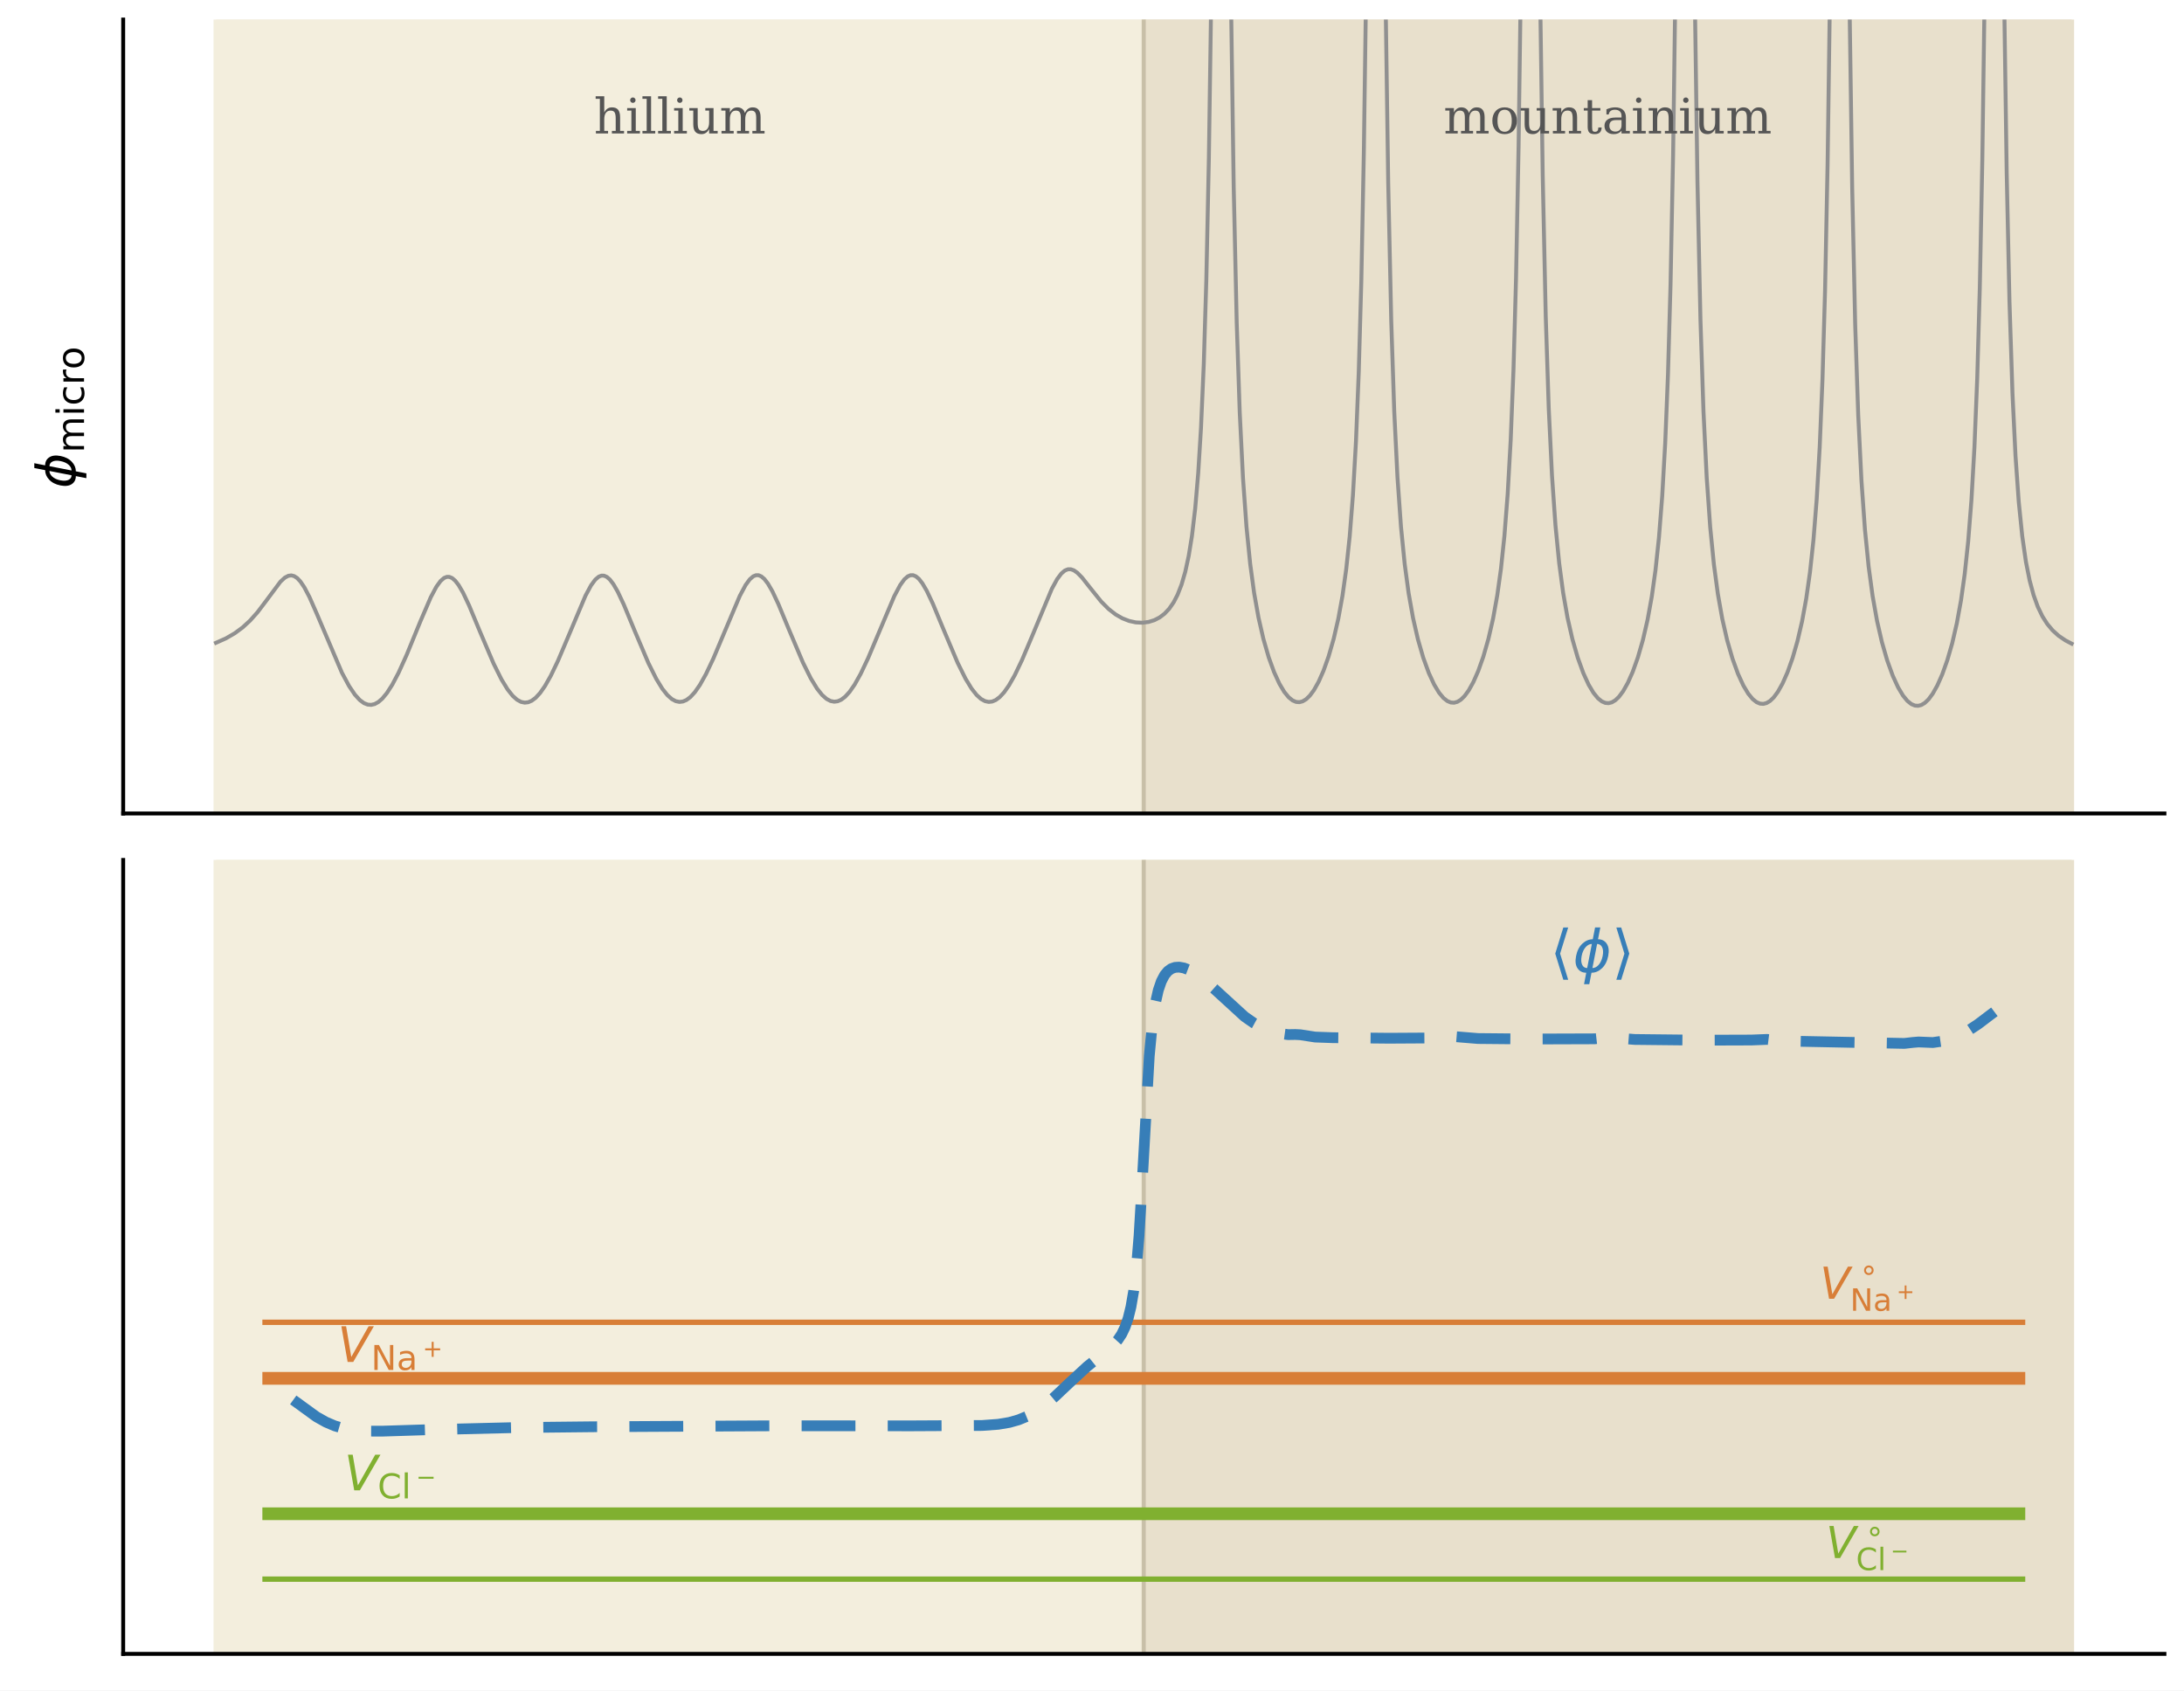
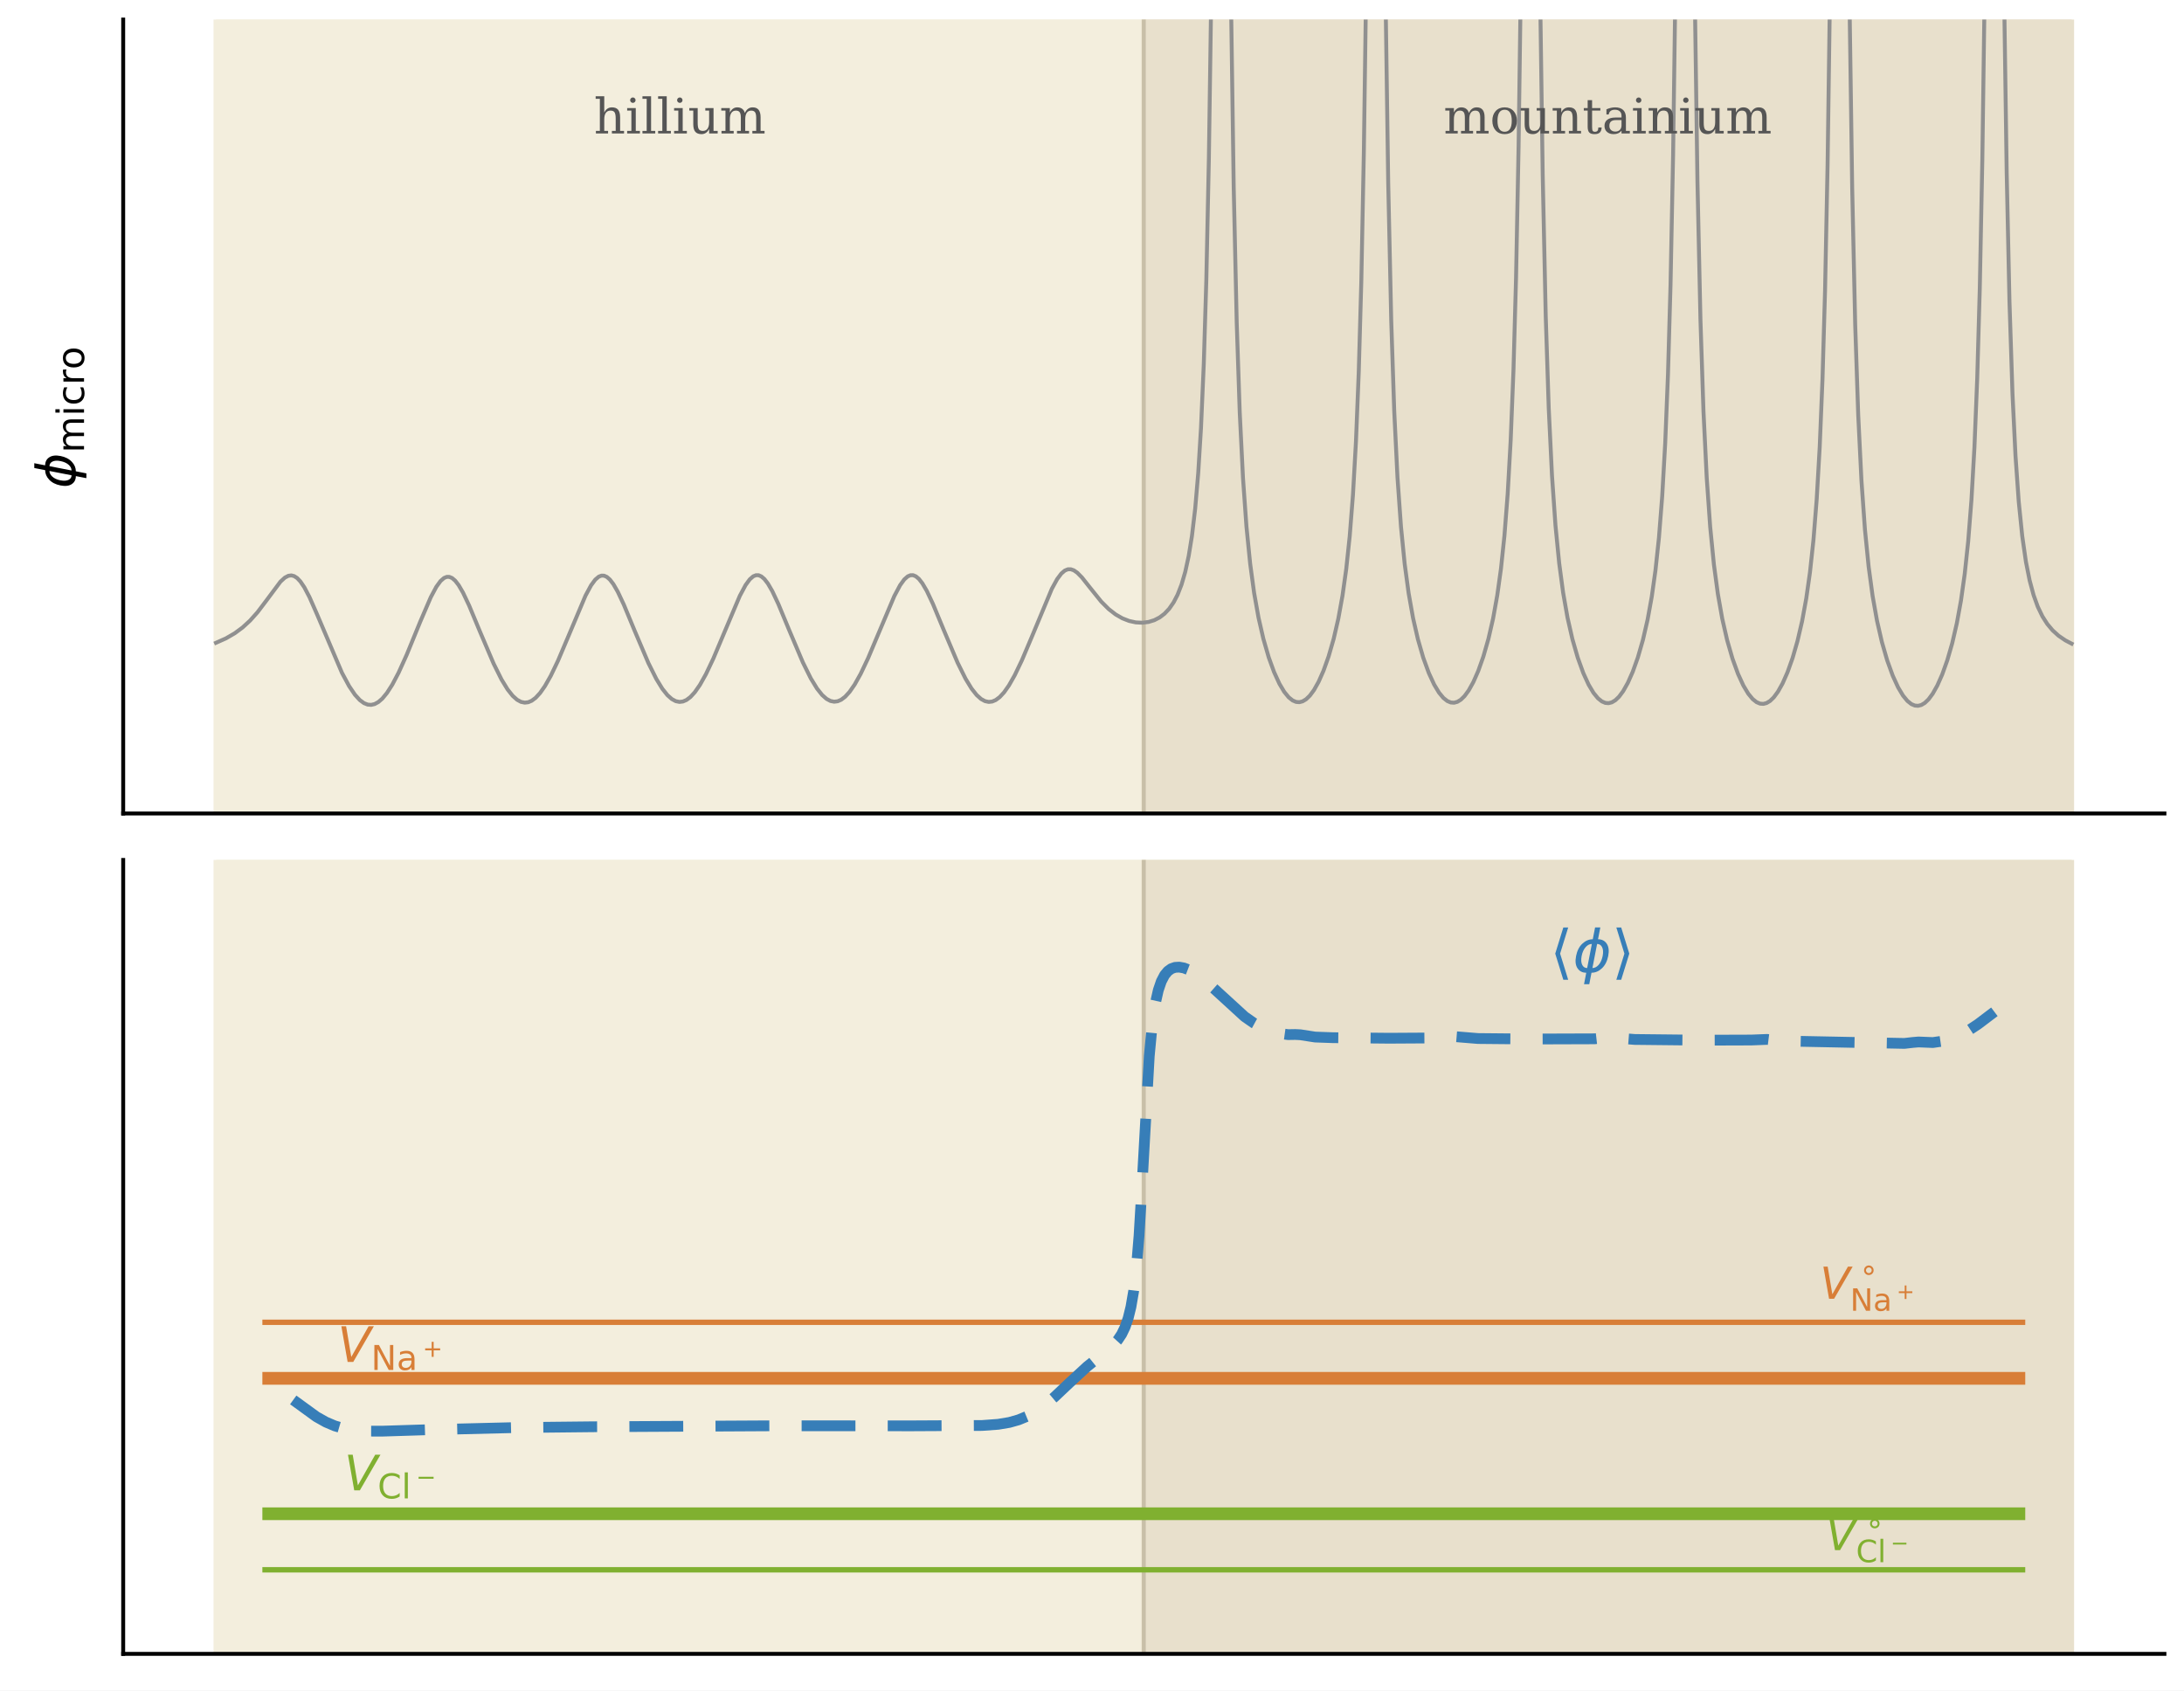
<svg xmlns="http://www.w3.org/2000/svg" xmlns:xlink="http://www.w3.org/1999/xlink" width="446.4pt" height="345.6pt" viewBox="0 0 446.4 345.6" version="1.1">
  <defs>
    <style type="text/css">*{stroke-linejoin: round; stroke-linecap: butt}</style>
  </defs>
  <g id="figure_1">
    <g id="patch_1">
      <path d="M 0 345.6  L 446.4 345.6  L 446.4 0  L 0 0  z " style="fill: #ffffff" />
    </g>
    <g id="axes_1">
      <g id="patch_2">
        <path d="M 25.18 166.3  L 442.4 166.3  L 442.4 4  L 25.18 4  z " style="fill: #ffffff" />
      </g>
      <g id="patch_3">
        <path d="M 44.145 166.3  L 44.145 4  L 233.79 4  L 233.79 166.3  z " clip-path="url(#pa9f8691ba5)" style="fill: #f3eedd; stroke: #f3eedd; stroke-linejoin: miter" />
      </g>
      <g id="patch_4">
        <path d="M 233.79 166.3  L 233.79 4  L 423.435 4  L 423.435 166.3  z " clip-path="url(#pa9f8691ba5)" style="fill: #e8e0cc; stroke: #e8e0cc; stroke-linejoin: miter" />
      </g>
      <g id="line2d_1">
        <path d="M 233.79 166.3  L 233.79 4  " clip-path="url(#pa9f8691ba5)" style="fill: none; stroke: #c8bfa8; stroke-width: 0.8; stroke-linecap: square" />
      </g>
      <g id="matplotlib.axis_1" />
      <g id="matplotlib.axis_2">
        <g id="text_1">
          <g transform="translate(15.37 99.835) rotate(-90) scale(0.11 -0.11)">
            <defs>
              <path id="DejaVuSans-Oblique-3d5" d="M 2991 4863  L 2738 3572  Q 3363 3572 3684 3094  Q 4016 2606 3850 1747  Q 3681 888 3159 400  Q 2653 -78 2028 -78  L 1784 -1331  L 1213 -1331  L 1456 -78  Q 834 -78 509 400  Q 178 888 347 1747  Q 513 2606 1034 3094  Q 1544 3572 2166 3572  L 2419 4863  L 2991 4863  z M 2128 434  Q 2481 434 2784 756  Q 3116 1116 3244 1747  Q 3369 2372 3169 2738  Q 2991 3059 2638 3059  L 2128 434  z M 1556 434  L 2066 3059  Q 1716 3059 1413 2738  Q 1072 2372 953 1747  Q 834 1116 1028 756  Q 1203 434 1556 434  z " transform="scale(0.015625)" />
              <path id="DejaVuSans-6d" d="M 3328 2828  Q 3544 3216 3844 3400  Q 4144 3584 4550 3584  Q 5097 3584 5394 3201  Q 5691 2819 5691 2113  L 5691 0  L 5113 0  L 5113 2094  Q 5113 2597 4934 2840  Q 4756 3084 4391 3084  Q 3944 3084 3684 2787  Q 3425 2491 3425 1978  L 3425 0  L 2847 0  L 2847 2094  Q 2847 2600 2669 2842  Q 2491 3084 2119 3084  Q 1678 3084 1418 2786  Q 1159 2488 1159 1978  L 1159 0  L 581 0  L 581 3500  L 1159 3500  L 1159 2956  Q 1356 3278 1631 3431  Q 1906 3584 2284 3584  Q 2666 3584 2933 3390  Q 3200 3197 3328 2828  z " transform="scale(0.015625)" />
              <path id="DejaVuSans-69" d="M 603 3500  L 1178 3500  L 1178 0  L 603 0  L 603 3500  z M 603 4863  L 1178 4863  L 1178 4134  L 603 4134  L 603 4863  z " transform="scale(0.015625)" />
              <path id="DejaVuSans-63" d="M 3122 3366  L 3122 2828  Q 2878 2963 2633 3030  Q 2388 3097 2138 3097  Q 1578 3097 1268 2742  Q 959 2388 959 1747  Q 959 1106 1268 751  Q 1578 397 2138 397  Q 2388 397 2633 464  Q 2878 531 3122 666  L 3122 134  Q 2881 22 2623 -34  Q 2366 -91 2075 -91  Q 1284 -91 818 406  Q 353 903 353 1747  Q 353 2603 823 3093  Q 1294 3584 2113 3584  Q 2378 3584 2631 3529  Q 2884 3475 3122 3366  z " transform="scale(0.015625)" />
              <path id="DejaVuSans-72" d="M 2631 2963  Q 2534 3019 2420 3045  Q 2306 3072 2169 3072  Q 1681 3072 1420 2755  Q 1159 2438 1159 1844  L 1159 0  L 581 0  L 581 3500  L 1159 3500  L 1159 2956  Q 1341 3275 1631 3429  Q 1922 3584 2338 3584  Q 2397 3584 2469 3576  Q 2541 3569 2628 3553  L 2631 2963  z " transform="scale(0.015625)" />
              <path id="DejaVuSans-6f" d="M 1959 3097  Q 1497 3097 1228 2736  Q 959 2375 959 1747  Q 959 1119 1226 758  Q 1494 397 1959 397  Q 2419 397 2687 759  Q 2956 1122 2956 1747  Q 2956 2369 2687 2733  Q 2419 3097 1959 3097  z M 1959 3584  Q 2709 3584 3137 3096  Q 3566 2609 3566 1747  Q 3566 888 3137 398  Q 2709 -91 1959 -91  Q 1206 -91 779 398  Q 353 888 353 1747  Q 353 2609 779 3096  Q 1206 3584 1959 3584  z " transform="scale(0.015625)" />
            </defs>
            <use xlink:href="#DejaVuSans-Oblique-3d5" transform="translate(0 0.015625)" />
            <use xlink:href="#DejaVuSans-6d" transform="translate(65.9668 -16.39062) scale(0.7)" />
            <use xlink:href="#DejaVuSans-69" transform="translate(134.1553 -16.39062) scale(0.7)" />
            <use xlink:href="#DejaVuSans-63" transform="translate(153.6035 -16.39062) scale(0.7)" />
            <use xlink:href="#DejaVuSans-72" transform="translate(192.0898 -16.39062) scale(0.7)" />
            <use xlink:href="#DejaVuSans-6f" transform="translate(220.8691 -16.39062) scale(0.7)" />
          </g>
        </g>
      </g>
      <g id="line2d_2">
        <path d="M 44.145 131.408  L 46.183 130.501  L 47.985 129.454  L 49.598 128.261  L 51.115 126.864  L 52.632 125.166  L 54.387 122.85  L 57.327 118.905  L 58.227 118.084  L 58.939 117.711  L 59.555 117.63  L 60.124 117.774  L 60.741 118.174  L 61.404 118.878  L 62.211 120.074  L 63.254 122.064  L 64.771 125.514  L 69.892 137.535  L 71.362 140.269  L 72.548 142.021  L 73.543 143.113  L 74.397 143.74  L 75.155 144.041  L 75.867 144.096  L 76.578 143.931  L 77.337 143.515  L 78.143 142.813  L 79.091 141.666  L 80.182 139.965  L 81.462 137.535  L 83.122 133.869  L 85.919 127.039  L 88.053 122.082  L 89.191 119.953  L 90.044 118.78  L 90.756 118.16  L 91.325 117.929  L 91.846 117.934  L 92.415 118.175  L 93.032 118.702  L 93.743 119.616  L 94.644 121.162  L 95.877 123.769  L 98.105 129.121  L 100.903 135.688  L 102.515 138.919  L 103.748 140.935  L 104.791 142.248  L 105.692 143.051  L 106.498 143.486  L 107.257 143.64  L 107.968 143.556  L 108.679 143.253  L 109.486 142.651  L 110.387 141.674  L 111.382 140.254  L 112.568 138.165  L 114.038 135.103  L 116.124 130.185  L 119.68 121.757  L 120.818 119.649  L 121.672 118.494  L 122.383 117.89  L 122.952 117.673  L 123.474 117.69  L 124.043 117.945  L 124.659 118.485  L 125.37 119.413  L 126.271 120.975  L 127.504 123.598  L 129.78 129.086  L 132.53 135.548  L 134.143 138.782  L 135.375 140.797  L 136.419 142.108  L 137.32 142.909  L 138.126 143.341  L 138.884 143.492  L 139.596 143.405  L 140.307 143.099  L 141.113 142.495  L 142.014 141.515  L 143.057 140.017  L 144.29 137.818  L 145.807 134.621  L 147.988 129.444  L 151.213 121.814  L 152.398 119.598  L 153.252 118.432  L 153.963 117.817  L 154.532 117.589  L 155.054 117.597  L 155.623 117.842  L 156.239 118.372  L 156.95 119.291  L 157.851 120.844  L 159.084 123.46  L 161.313 128.833  L 164.11 135.427  L 165.722 138.675  L 167.003 140.772  L 168.046 142.079  L 168.947 142.874  L 169.753 143.302  L 170.512 143.449  L 171.223 143.357  L 171.934 143.047  L 172.74 142.438  L 173.641 141.454  L 174.684 139.951  L 175.917 137.749  L 177.435 134.55  L 179.616 129.374  L 182.793 121.859  L 183.978 119.632  L 184.832 118.455  L 185.543 117.828  L 186.112 117.59  L 186.634 117.588  L 187.203 117.823  L 187.819 118.343  L 188.53 119.252  L 189.431 120.795  L 190.664 123.405  L 192.845 128.663  L 195.738 135.494  L 197.35 138.74  L 198.583 140.765  L 199.626 142.087  L 200.527 142.895  L 201.333 143.335  L 202.092 143.494  L 202.803 143.414  L 203.514 143.114  L 204.32 142.517  L 205.221 141.545  L 206.217 140.129  L 207.402 138.043  L 208.872 134.98  L 210.864 130.271  L 214.989 120.375  L 216.08 118.385  L 216.933 117.248  L 217.644 116.642  L 218.261 116.386  L 218.877 116.378  L 219.494 116.597  L 220.205 117.094  L 221.153 118.059  L 222.718 120.039  L 225.089 122.987  L 226.606 124.505  L 228.029 125.611  L 229.404 126.401  L 230.779 126.938  L 232.154 127.238  L 233.482 127.303  L 234.762 127.146  L 235.947 126.779  L 237.038 126.212  L 238.034 125.451  L 238.982 124.443  L 239.883 123.14  L 240.689 121.586  L 241.495 119.521  L 242.254 116.92  L 242.965 113.652  L 243.629 109.551  L 244.293 103.953  L 244.909 96.747  L 245.478 87.492  L 246.047 74.398  L 246.569 57.19  L 247.091 32.256  L 247.571 -1  M 251.596 -1  L 252.164 38.233  L 252.781 66.008  L 253.397 84.321  L 254.061 97.711  L 254.772 107.671  L 255.531 115.262  L 256.337 121.221  L 257.238 126.281  L 258.234 130.625  L 259.324 134.388  L 260.415 137.395  L 261.505 139.777  L 262.501 141.447  L 263.402 142.546  L 264.208 143.192  L 264.919 143.494  L 265.583 143.546  L 266.247 143.377  L 266.958 142.951  L 267.717 142.222  L 268.571 141.067  L 269.519 139.374  L 270.515 137.123  L 271.558 134.201  L 272.601 130.579  L 273.549 126.459  L 274.403 121.748  L 275.162 116.34  L 275.873 109.645  L 276.537 101.171  L 277.153 90.262  L 277.722 76.076  L 278.244 57.618  L 278.765 31.033  L 279.208 -1  M 283.195 -1  L 283.744 37.335  L 284.361 65.55  L 284.977 84.102  L 285.641 97.63  L 286.352 107.663  L 287.111 115.291  L 287.917 121.267  L 288.818 126.335  L 289.814 130.683  L 290.904 134.449  L 292.042 137.577  L 293.133 139.941  L 294.129 141.596  L 295.029 142.682  L 295.836 143.318  L 296.547 143.61  L 297.211 143.654  L 297.874 143.477  L 298.586 143.042  L 299.344 142.304  L 300.198 141.14  L 301.146 139.435  L 302.142 137.173  L 303.185 134.238  L 304.228 130.6  L 305.177 126.458  L 306.03 121.719  L 306.789 116.273  L 307.5 109.522  L 308.164 100.967  L 308.78 89.939  L 309.349 75.579  L 309.871 56.873  L 310.393 29.906  L 310.816 -1  M 314.801 -1  L 315.324 35.841  L 315.94 64.616  L 316.557 83.504  L 317.221 97.249  L 317.932 107.422  L 318.691 115.141  L 319.497 121.176  L 320.398 126.286  L 321.393 130.664  L 322.484 134.452  L 323.622 137.598  L 324.713 139.977  L 325.708 141.646  L 326.609 142.745  L 327.415 143.391  L 328.127 143.694  L 328.791 143.748  L 329.454 143.58  L 330.166 143.156  L 330.924 142.428  L 331.778 141.276  L 332.726 139.585  L 333.722 137.338  L 334.765 134.42  L 335.808 130.804  L 336.757 126.691  L 337.61 121.992  L 338.369 116.598  L 339.08 109.925  L 339.744 101.484  L 340.36 90.621  L 340.929 76.504  L 341.451 58.145  L 341.973 31.712  L 342.425 -1  M 346.408 -1  L 346.951 37.087  L 347.568 65.462  L 348.184 84.111  L 348.848 97.702  L 349.559 107.776  L 350.318 115.431  L 351.124 121.426  L 352.025 126.508  L 353.021 130.867  L 354.111 134.642  L 355.249 137.779  L 356.34 140.15  L 357.336 141.812  L 358.237 142.905  L 359.043 143.547  L 359.754 143.844  L 360.418 143.894  L 361.082 143.722  L 361.793 143.293  L 362.552 142.561  L 363.405 141.404  L 364.354 139.708  L 365.349 137.455  L 366.392 134.529  L 367.388 131.086  L 368.337 127.005  L 369.19 122.348  L 369.949 117.01  L 370.66 110.415  L 371.324 102.088  L 371.94 91.391  L 372.509 77.514  L 373.031 59.496  L 373.552 33.587  L 374.035 -1  M 378.012 -1  L 378.579 38.448  L 379.195 66.432  L 379.812 84.85  L 380.475 98.292  L 381.187 108.274  L 381.945 115.872  L 382.751 121.832  L 383.652 126.894  L 384.648 131.242  L 385.739 135.014  L 386.877 138.151  L 387.967 140.526  L 388.963 142.192  L 389.864 143.289  L 390.67 143.934  L 391.381 144.236  L 392.045 144.29  L 392.709 144.122  L 393.42 143.699  L 394.179 142.973  L 395.032 141.823  L 395.981 140.135  L 396.977 137.889  L 398.02 134.969  L 399.016 131.524  L 399.964 127.429  L 400.817 122.743  L 401.576 117.358  L 402.287 110.691  L 402.951 102.257  L 403.568 91.406  L 404.137 77.312  L 404.658 58.996  L 405.18 32.645  L 405.645 -1  M 409.635 -1  L 410.159 35.301  L 410.728 61.666  L 411.344 80.529  L 411.96 93.203  L 412.624 102.595  L 413.336 109.599  L 414.094 114.87  L 414.853 118.677  L 415.659 121.666  L 416.513 124.03  L 417.461 126.002  L 418.457 127.563  L 419.547 128.863  L 420.78 129.976  L 422.155 130.911  L 423.435 131.581  L 423.435 131.581  " clip-path="url(#pa9f8691ba5)" style="fill: none; stroke: #909090; stroke-width: 0.8; stroke-linecap: square" />
      </g>
      <g id="patch_5">
        <path d="M 25.18 166.3  L 25.18 4  " style="fill: none; stroke: #000000; stroke-width: 0.8; stroke-linejoin: miter; stroke-linecap: square" />
      </g>
      <g id="patch_6">
        <path d="M 25.18 166.3  L 442.4 166.3  " style="fill: none; stroke: #000000; stroke-width: 0.8; stroke-linejoin: miter; stroke-linecap: square" />
      </g>
      <g id="text_2">
        <g style="fill: #555555" transform="translate(121.3884 27.27969) scale(0.1 -0.1)">
          <defs>
            <path id="DejaVuSerif-68" d="M 263 0  L 263 331  L 781 331  L 781 4531  L 231 4531  L 231 4863  L 1356 4863  L 1356 2731  Q 1516 3069 1770 3241  Q 2025 3413 2363 3413  Q 2913 3413 3172 3097  Q 3431 2781 3431 2113  L 3431 331  L 3944 331  L 3944 0  L 2356 0  L 2356 331  L 2853 331  L 2853 1931  Q 2853 2541 2704 2764  Q 2556 2988 2175 2988  Q 1775 2988 1565 2697  Q 1356 2406 1356 1850  L 1356 331  L 1856 331  L 1856 0  L 263 0  z " transform="scale(0.015625)" />
            <path id="DejaVuSerif-69" d="M 622 4353  Q 622 4497 726 4603  Q 831 4709 978 4709  Q 1122 4709 1226 4603  Q 1331 4497 1331 4353  Q 1331 4206 1228 4103  Q 1125 4000 978 4000  Q 831 4000 726 4103  Q 622 4206 622 4353  z M 1356 331  L 1900 331  L 1900 0  L 231 0  L 231 331  L 781 331  L 781 2988  L 231 2988  L 231 3322  L 1356 3322  L 1356 331  z " transform="scale(0.015625)" />
            <path id="DejaVuSerif-6c" d="M 1313 331  L 1856 331  L 1856 0  L 184 0  L 184 331  L 738 331  L 738 4531  L 184 4531  L 184 4863  L 1313 4863  L 1313 331  z " transform="scale(0.015625)" />
            <path id="DejaVuSerif-75" d="M 2266 3322  L 3341 3322  L 3341 331  L 3884 331  L 3884 0  L 2766 0  L 2766 588  Q 2606 256 2353 82  Q 2100 -91 1766 -91  Q 1213 -91 952 223  Q 691 538 691 1209  L 691 2988  L 172 2988  L 172 3322  L 1269 3322  L 1269 1388  Q 1269 781 1417 556  Q 1566 331 1947 331  Q 2347 331 2556 625  Q 2766 919 2766 1478  L 2766 2988  L 2266 2988  L 2266 3322  z " transform="scale(0.015625)" />
            <path id="DejaVuSerif-6d" d="M 3316 2675  Q 3481 3041 3739 3227  Q 3997 3413 4341 3413  Q 4863 3413 5119 3089  Q 5375 2766 5375 2113  L 5375 331  L 5894 331  L 5894 0  L 4300 0  L 4300 331  L 4800 331  L 4800 2047  Q 4800 2556 4650 2772  Q 4500 2988 4153 2988  Q 3769 2988 3567 2697  Q 3366 2406 3366 1850  L 3366 331  L 3866 331  L 3866 0  L 2291 0  L 2291 331  L 2791 331  L 2791 2069  Q 2791 2566 2641 2777  Q 2491 2988 2144 2988  Q 1759 2988 1557 2697  Q 1356 2406 1356 1850  L 1356 331  L 1856 331  L 1856 0  L 263 0  L 263 331  L 781 331  L 781 2994  L 231 2994  L 231 3322  L 1356 3322  L 1356 2731  Q 1516 3063 1762 3238  Q 2009 3413 2322 3413  Q 2709 3413 2968 3220  Q 3228 3028 3316 2675  z " transform="scale(0.015625)" />
          </defs>
          <use xlink:href="#DejaVuSerif-68" />
          <use xlink:href="#DejaVuSerif-69" x="64.404" />
          <use xlink:href="#DejaVuSerif-6c" x="96.387" />
          <use xlink:href="#DejaVuSerif-6c" x="128.369" />
          <use xlink:href="#DejaVuSerif-69" x="160.352" />
          <use xlink:href="#DejaVuSerif-75" x="192.334" />
          <use xlink:href="#DejaVuSerif-6d" x="256.738" />
        </g>
      </g>
      <g id="text_3">
        <g style="fill: #555555" transform="translate(295.0494 27.27969) scale(0.1 -0.1)">
          <defs>
            <path id="DejaVuSerif-6f" d="M 1925 219  Q 2388 219 2623 584  Q 2859 950 2859 1663  Q 2859 2375 2623 2739  Q 2388 3103 1925 3103  Q 1463 3103 1227 2739  Q 991 2375 991 1663  Q 991 950 1228 584  Q 1466 219 1925 219  z M 1925 -91  Q 1200 -91 759 389  Q 319 869 319 1663  Q 319 2456 758 2934  Q 1197 3413 1925 3413  Q 2653 3413 3092 2934  Q 3531 2456 3531 1663  Q 3531 869 3092 389  Q 2653 -91 1925 -91  z " transform="scale(0.015625)" />
            <path id="DejaVuSerif-6e" d="M 263 0  L 263 331  L 781 331  L 781 2988  L 231 2988  L 231 3322  L 1356 3322  L 1356 2731  Q 1516 3069 1770 3241  Q 2025 3413 2363 3413  Q 2913 3413 3172 3097  Q 3431 2781 3431 2113  L 3431 331  L 3944 331  L 3944 0  L 2356 0  L 2356 331  L 2853 331  L 2853 1931  Q 2853 2541 2703 2767  Q 2553 2994 2175 2994  Q 1775 2994 1565 2701  Q 1356 2409 1356 1850  L 1356 331  L 1856 331  L 1856 0  L 263 0  z " transform="scale(0.015625)" />
            <path id="DejaVuSerif-74" d="M 691 2988  L 184 2988  L 184 3322  L 691 3322  L 691 4353  L 1269 4353  L 1269 3322  L 2350 3322  L 2350 2988  L 1269 2988  L 1269 878  Q 1269 456 1350 337  Q 1431 219 1650 219  Q 1875 219 1978 351  Q 2081 484 2088 781  L 2522 781  Q 2497 328 2275 118  Q 2053 -91 1600 -91  Q 1103 -91 897 129  Q 691 350 691 878  L 691 2988  z " transform="scale(0.015625)" />
            <path id="DejaVuSerif-61" d="M 2547 1044  L 2547 1747  L 1806 1747  Q 1378 1747 1168 1562  Q 959 1378 959 997  Q 959 650 1171 447  Q 1384 244 1747 244  Q 2106 244 2326 466  Q 2547 688 2547 1044  z M 3122 2075  L 3122 331  L 3634 331  L 3634 0  L 2547 0  L 2547 359  Q 2356 128 2106 18  Q 1856 -91 1522 -91  Q 969 -91 644 203  Q 319 497 319 997  Q 319 1513 691 1797  Q 1063 2081 1741 2081  L 2547 2081  L 2547 2309  Q 2547 2688 2317 2895  Q 2088 3103 1672 3103  Q 1328 3103 1125 2947  Q 922 2791 872 2484  L 575 2484  L 575 3156  Q 875 3284 1158 3348  Q 1441 3413 1709 3413  Q 2400 3413 2761 3070  Q 3122 2728 3122 2075  z " transform="scale(0.015625)" />
          </defs>
          <use xlink:href="#DejaVuSerif-6d" />
          <use xlink:href="#DejaVuSerif-6f" x="94.824" />
          <use xlink:href="#DejaVuSerif-75" x="155.029" />
          <use xlink:href="#DejaVuSerif-6e" x="219.434" />
          <use xlink:href="#DejaVuSerif-74" x="283.838" />
          <use xlink:href="#DejaVuSerif-61" x="324.023" />
          <use xlink:href="#DejaVuSerif-69" x="383.643" />
          <use xlink:href="#DejaVuSerif-6e" x="415.625" />
          <use xlink:href="#DejaVuSerif-69" x="480.029" />
          <use xlink:href="#DejaVuSerif-75" x="512.012" />
          <use xlink:href="#DejaVuSerif-6d" x="576.416" />
        </g>
      </g>
    </g>
    <g id="axes_2">
      <g id="patch_7">
        <path d="M 25.18 338.1  L 442.4 338.1  L 442.4 175.8  L 25.18 175.8  z " style="fill: #ffffff" />
      </g>
      <g id="patch_8">
        <path d="M 44.145 338.1  L 44.145 175.8  L 233.79 175.8  L 233.79 338.1  z " clip-path="url(#p27d0bc6377)" style="fill: #f3eedd; stroke: #f3eedd; stroke-linejoin: miter" />
      </g>
      <g id="patch_9">
        <path d="M 233.79 338.1  L 233.79 175.8  L 423.435 175.8  L 423.435 338.1  z " clip-path="url(#p27d0bc6377)" style="fill: #e8e0cc; stroke: #e8e0cc; stroke-linejoin: miter" />
      </g>
      <g id="line2d_3">
        <path d="M 233.79 338.1  L 233.79 175.8  " clip-path="url(#p27d0bc6377)" style="fill: none; stroke: #c8bfa8; stroke-width: 0.8; stroke-linecap: square" />
      </g>
      <g id="matplotlib.axis_3" />
      <g id="matplotlib.axis_4" />
      <g id="line2d_4">
        <path d="M 53.627 281.772  L 413.953 281.772  " clip-path="url(#p27d0bc6377)" style="fill: none; stroke: #d87e37; stroke-width: 2.6" />
      </g>
      <g id="line2d_5">
        <path d="M 53.627 309.459  L 413.953 309.459  " clip-path="url(#p27d0bc6377)" style="fill: none; stroke: #80b030; stroke-width: 2.6" />
      </g>
      <g id="line2d_6">
        <path d="M 53.627 270.316  L 413.953 270.316  " clip-path="url(#p27d0bc6377)" style="fill: none; stroke: #d87e37; stroke-width: 1.1" />
      </g>
      <g id="line2d_7">
-         <path d="M 53.627 322.825  L 413.953 322.825  " clip-path="url(#p27d0bc6377)" style="fill: none; stroke: #80b030; stroke-width: 1.1" />
+         <path d="M 53.627 320.915  L 413.953 320.915  " clip-path="url(#p27d0bc6377)" style="fill: none; stroke: #80b030; stroke-width: 1.1" />
      </g>
      <g id="patch_10">
        <path d="M 25.18 338.1  L 25.18 175.8  " style="fill: none; stroke: #000000; stroke-width: 0.8; stroke-linejoin: miter; stroke-linecap: square" />
      </g>
      <g id="patch_11">
        <path d="M 25.18 338.1  L 442.4 338.1  " style="fill: none; stroke: #000000; stroke-width: 0.8; stroke-linejoin: miter; stroke-linecap: square" />
      </g>
      <g id="line2d_8">
        <path d="M 59.935 286.186  L 64.676 289.631  L 66.62 290.725  L 68.422 291.49  L 70.271 292.031  L 72.263 292.378  L 74.681 292.561  L 78.095 292.573  L 87.484 292.278  L 105.36 291.841  L 121.15 291.674  L 157.709 291.477  L 186.728 291.483  L 200.764 291.41  L 204.036 291.17  L 206.312 290.788  L 208.208 290.251  L 209.963 289.526  L 211.67 288.578  L 213.472 287.317  L 215.511 285.608  L 218.64 282.65  L 222.196 279.371  L 224.994 277.122  L 227.412 275.115  L 228.456 273.959  L 229.262 272.749  L 229.973 271.274  L 230.589 269.487  L 231.158 267.173  L 231.727 263.863  L 232.249 259.495  L 232.818 252.609  L 233.434 242.165  L 234.904 215.896  L 235.521 209.379  L 236.137 205.158  L 236.754 202.416  L 237.37 200.611  L 238.034 199.342  L 238.698 198.539  L 239.409 198.028  L 240.168 197.762  L 241.021 197.71  L 241.969 197.878  L 243.107 198.313  L 244.435 199.07  L 246.047 200.261  L 248.134 202.105  L 254.393 207.833  L 256.242 209.123  L 257.997 210.082  L 259.751 210.787  L 261.553 211.271  L 263.26 211.507  L 264.73 211.483  L 265.773 211.533  L 268.808 212.006  L 272.411 212.134  L 283.886 212.246  L 294.46 212.184  L 296.31 211.96  L 297.305 211.912  L 302.095 212.306  L 313.048 212.407  L 325.946 212.365  L 327.795 212.155  L 328.885 212.086  L 334.149 212.499  L 347.9 212.646  L 357.952 212.613  L 361.177 212.486  L 363.026 212.718  L 366.582 212.853  L 389.248 213.306  L 390.955 213.111  L 392.14 213.01  L 395.08 213.127  L 396.882 212.866  L 398.684 212.387  L 400.438 211.693  L 402.24 210.737  L 404.279 209.392  L 407.645 206.846  L 407.645 206.846  " clip-path="url(#p27d0bc6377)" style="fill: none; stroke-dasharray: 11,6.6; stroke-dashoffset: 0; stroke: #377eb8; stroke-width: 2.2" />
      </g>
      <g id="text_4">
        <g style="fill: #377eb8" transform="translate(316.812 198.7129) scale(0.12 -0.12)">
          <defs>
            <path id="DejaVuSans-27e8" d="M 572 2006  L 1453 4856  L 1984 4856  L 1103 2006  L 1984 -844  L 1453 -844  L 572 2006  z " transform="scale(0.015625)" />
            <path id="DejaVuSans-27e9" d="M 1925 2006  L 1044 -844  L 513 -844  L 1394 2006  L 513 4856  L 1044 4856  L 1925 2006  z " transform="scale(0.015625)" />
          </defs>
          <use xlink:href="#DejaVuSans-27e8" transform="translate(0 0.015625)" />
          <use xlink:href="#DejaVuSans-Oblique-3d5" transform="translate(39.01367 0.015625)" />
          <use xlink:href="#DejaVuSans-27e9" transform="translate(104.9805 0.015625)" />
        </g>
      </g>
      <g id="text_5">
        <g style="fill: #d87e37" transform="translate(68.99326 278.4309) scale(0.1 -0.1)">
          <defs>
            <path id="DejaVuSans-Oblique-56" d="M 1319 0  L 500 4666  L 1119 4666  L 1797 653  L 4063 4666  L 4750 4666  L 2053 0  L 1319 0  z " transform="scale(0.015625)" />
            <path id="DejaVuSans-4e" d="M 628 4666  L 1478 4666  L 3547 763  L 3547 4666  L 4159 4666  L 4159 0  L 3309 0  L 1241 3903  L 1241 0  L 628 0  L 628 4666  z " transform="scale(0.015625)" />
            <path id="DejaVuSans-61" d="M 2194 1759  Q 1497 1759 1228 1600  Q 959 1441 959 1056  Q 959 750 1161 570  Q 1363 391 1709 391  Q 2188 391 2477 730  Q 2766 1069 2766 1631  L 2766 1759  L 2194 1759  z M 3341 1997  L 3341 0  L 2766 0  L 2766 531  Q 2569 213 2275 61  Q 1981 -91 1556 -91  Q 1019 -91 701 211  Q 384 513 384 1019  Q 384 1609 779 1909  Q 1175 2209 1959 2209  L 2766 2209  L 2766 2266  Q 2766 2663 2505 2880  Q 2244 3097 1772 3097  Q 1472 3097 1187 3025  Q 903 2953 641 2809  L 641 3341  Q 956 3463 1253 3523  Q 1550 3584 1831 3584  Q 2591 3584 2966 3190  Q 3341 2797 3341 1997  z " transform="scale(0.015625)" />
            <path id="DejaVuSans-2b" d="M 2944 4013  L 2944 2272  L 4684 2272  L 4684 1741  L 2944 1741  L 2944 0  L 2419 0  L 2419 1741  L 678 1741  L 678 2272  L 2419 2272  L 2419 4013  L 2944 4013  z " transform="scale(0.015625)" />
          </defs>
          <use xlink:href="#DejaVuSans-Oblique-56" transform="translate(0 0.09375)" />
          <use xlink:href="#DejaVuSans-4e" transform="translate(68.4082 -16.3125) scale(0.7)" />
          <use xlink:href="#DejaVuSans-61" transform="translate(120.7715 -16.3125) scale(0.7)" />
          <use xlink:href="#DejaVuSans-2b" transform="translate(173.8833 10.48438) scale(0.49)" />
        </g>
      </g>
      <g id="text_6">
        <g style="fill: #d87e37" transform="translate(371.9956 265.5424) scale(0.09 -0.09)">
          <defs>
            <path id="DejaVuSans-2218" d="M 2003 2603  Q 1753 2603 1581 2429  Q 1409 2256 1409 2006  Q 1409 1759 1581 1589  Q 1753 1419 2003 1419  Q 2253 1419 2425 1589  Q 2597 1759 2597 2006  Q 2597 2253 2423 2428  Q 2250 2603 2003 2603  z M 2003 3006  Q 2203 3006 2387 2929  Q 2572 2853 2706 2709  Q 2850 2569 2922 2390  Q 2994 2212 2994 2006  Q 2994 1594 2705 1308  Q 2416 1022 1997 1022  Q 1575 1022 1294 1303  Q 1013 1584 1013 2006  Q 1013 2425 1300 2715  Q 1588 3006 2003 3006  z " transform="scale(0.015625)" />
          </defs>
          <use xlink:href="#DejaVuSans-Oblique-56" transform="translate(0 0.444219)" />
          <use xlink:href="#DejaVuSans-2218" transform="translate(89.06267 43.12188) scale(0.7)" />
          <use xlink:href="#DejaVuSans-4e" transform="translate(68.4082 -26.89953) scale(0.7)" />
          <use xlink:href="#DejaVuSans-61" transform="translate(120.7715 -26.89953) scale(0.7)" />
          <use xlink:href="#DejaVuSans-2b" transform="translate(173.8833 -0.102656) scale(0.49)" />
        </g>
      </g>
      <g id="text_7">
        <g style="fill: #80b030" transform="translate(70.34326 304.6853) scale(0.1 -0.1)">
          <defs>
            <path id="DejaVuSans-43" d="M 4122 4306  L 4122 3641  Q 3803 3938 3442 4084  Q 3081 4231 2675 4231  Q 1875 4231 1450 3742  Q 1025 3253 1025 2328  Q 1025 1406 1450 917  Q 1875 428 2675 428  Q 3081 428 3442 575  Q 3803 722 4122 1019  L 4122 359  Q 3791 134 3420 21  Q 3050 -91 2638 -91  Q 1578 -91 968 557  Q 359 1206 359 2328  Q 359 3453 968 4101  Q 1578 4750 2638 4750  Q 3056 4750 3426 4639  Q 3797 4528 4122 4306  z " transform="scale(0.015625)" />
            <path id="DejaVuSans-6c" d="M 603 4863  L 1178 4863  L 1178 0  L 603 0  L 603 4863  z " transform="scale(0.015625)" />
            <path id="DejaVuSans-2212" d="M 678 2272  L 4684 2272  L 4684 1741  L 678 1741  L 678 2272  z " transform="scale(0.015625)" />
          </defs>
          <use xlink:href="#DejaVuSans-Oblique-56" transform="translate(0 0.09375)" />
          <use xlink:href="#DejaVuSans-43" transform="translate(68.4082 -16.3125) scale(0.7)" />
          <use xlink:href="#DejaVuSans-6c" transform="translate(117.2852 -16.3125) scale(0.7)" />
          <use xlink:href="#DejaVuSans-2212" transform="translate(146.9497 10.48438) scale(0.49)" />
        </g>
      </g>
      <g id="text_8">
-         <g style="fill: #80b030" transform="translate(373.2106 318.5285) scale(0.09 -0.09)">
+         <g style="fill: #80b030" transform="translate(373.2106 316.9055) scale(0.09 -0.09)">
          <use xlink:href="#DejaVuSans-Oblique-56" transform="translate(0 0.09375)" />
          <use xlink:href="#DejaVuSans-2218" transform="translate(89.06267 38.43906) scale(0.7)" />
          <use xlink:href="#DejaVuSans-43" transform="translate(68.4082 -27.25) scale(0.7)" />
          <use xlink:href="#DejaVuSans-6c" transform="translate(117.2852 -27.25) scale(0.7)" />
          <use xlink:href="#DejaVuSans-2212" transform="translate(146.9497 -0.453125) scale(0.49)" />
        </g>
      </g>
    </g>
  </g>
  <defs>
    <clipPath id="pa9f8691ba5">
      <rect x="25.18" y="4" width="417.22" height="162.3" />
    </clipPath>
    <clipPath id="p27d0bc6377">
      <rect x="25.18" y="175.8" width="417.22" height="162.3" />
    </clipPath>
  </defs>
</svg>
